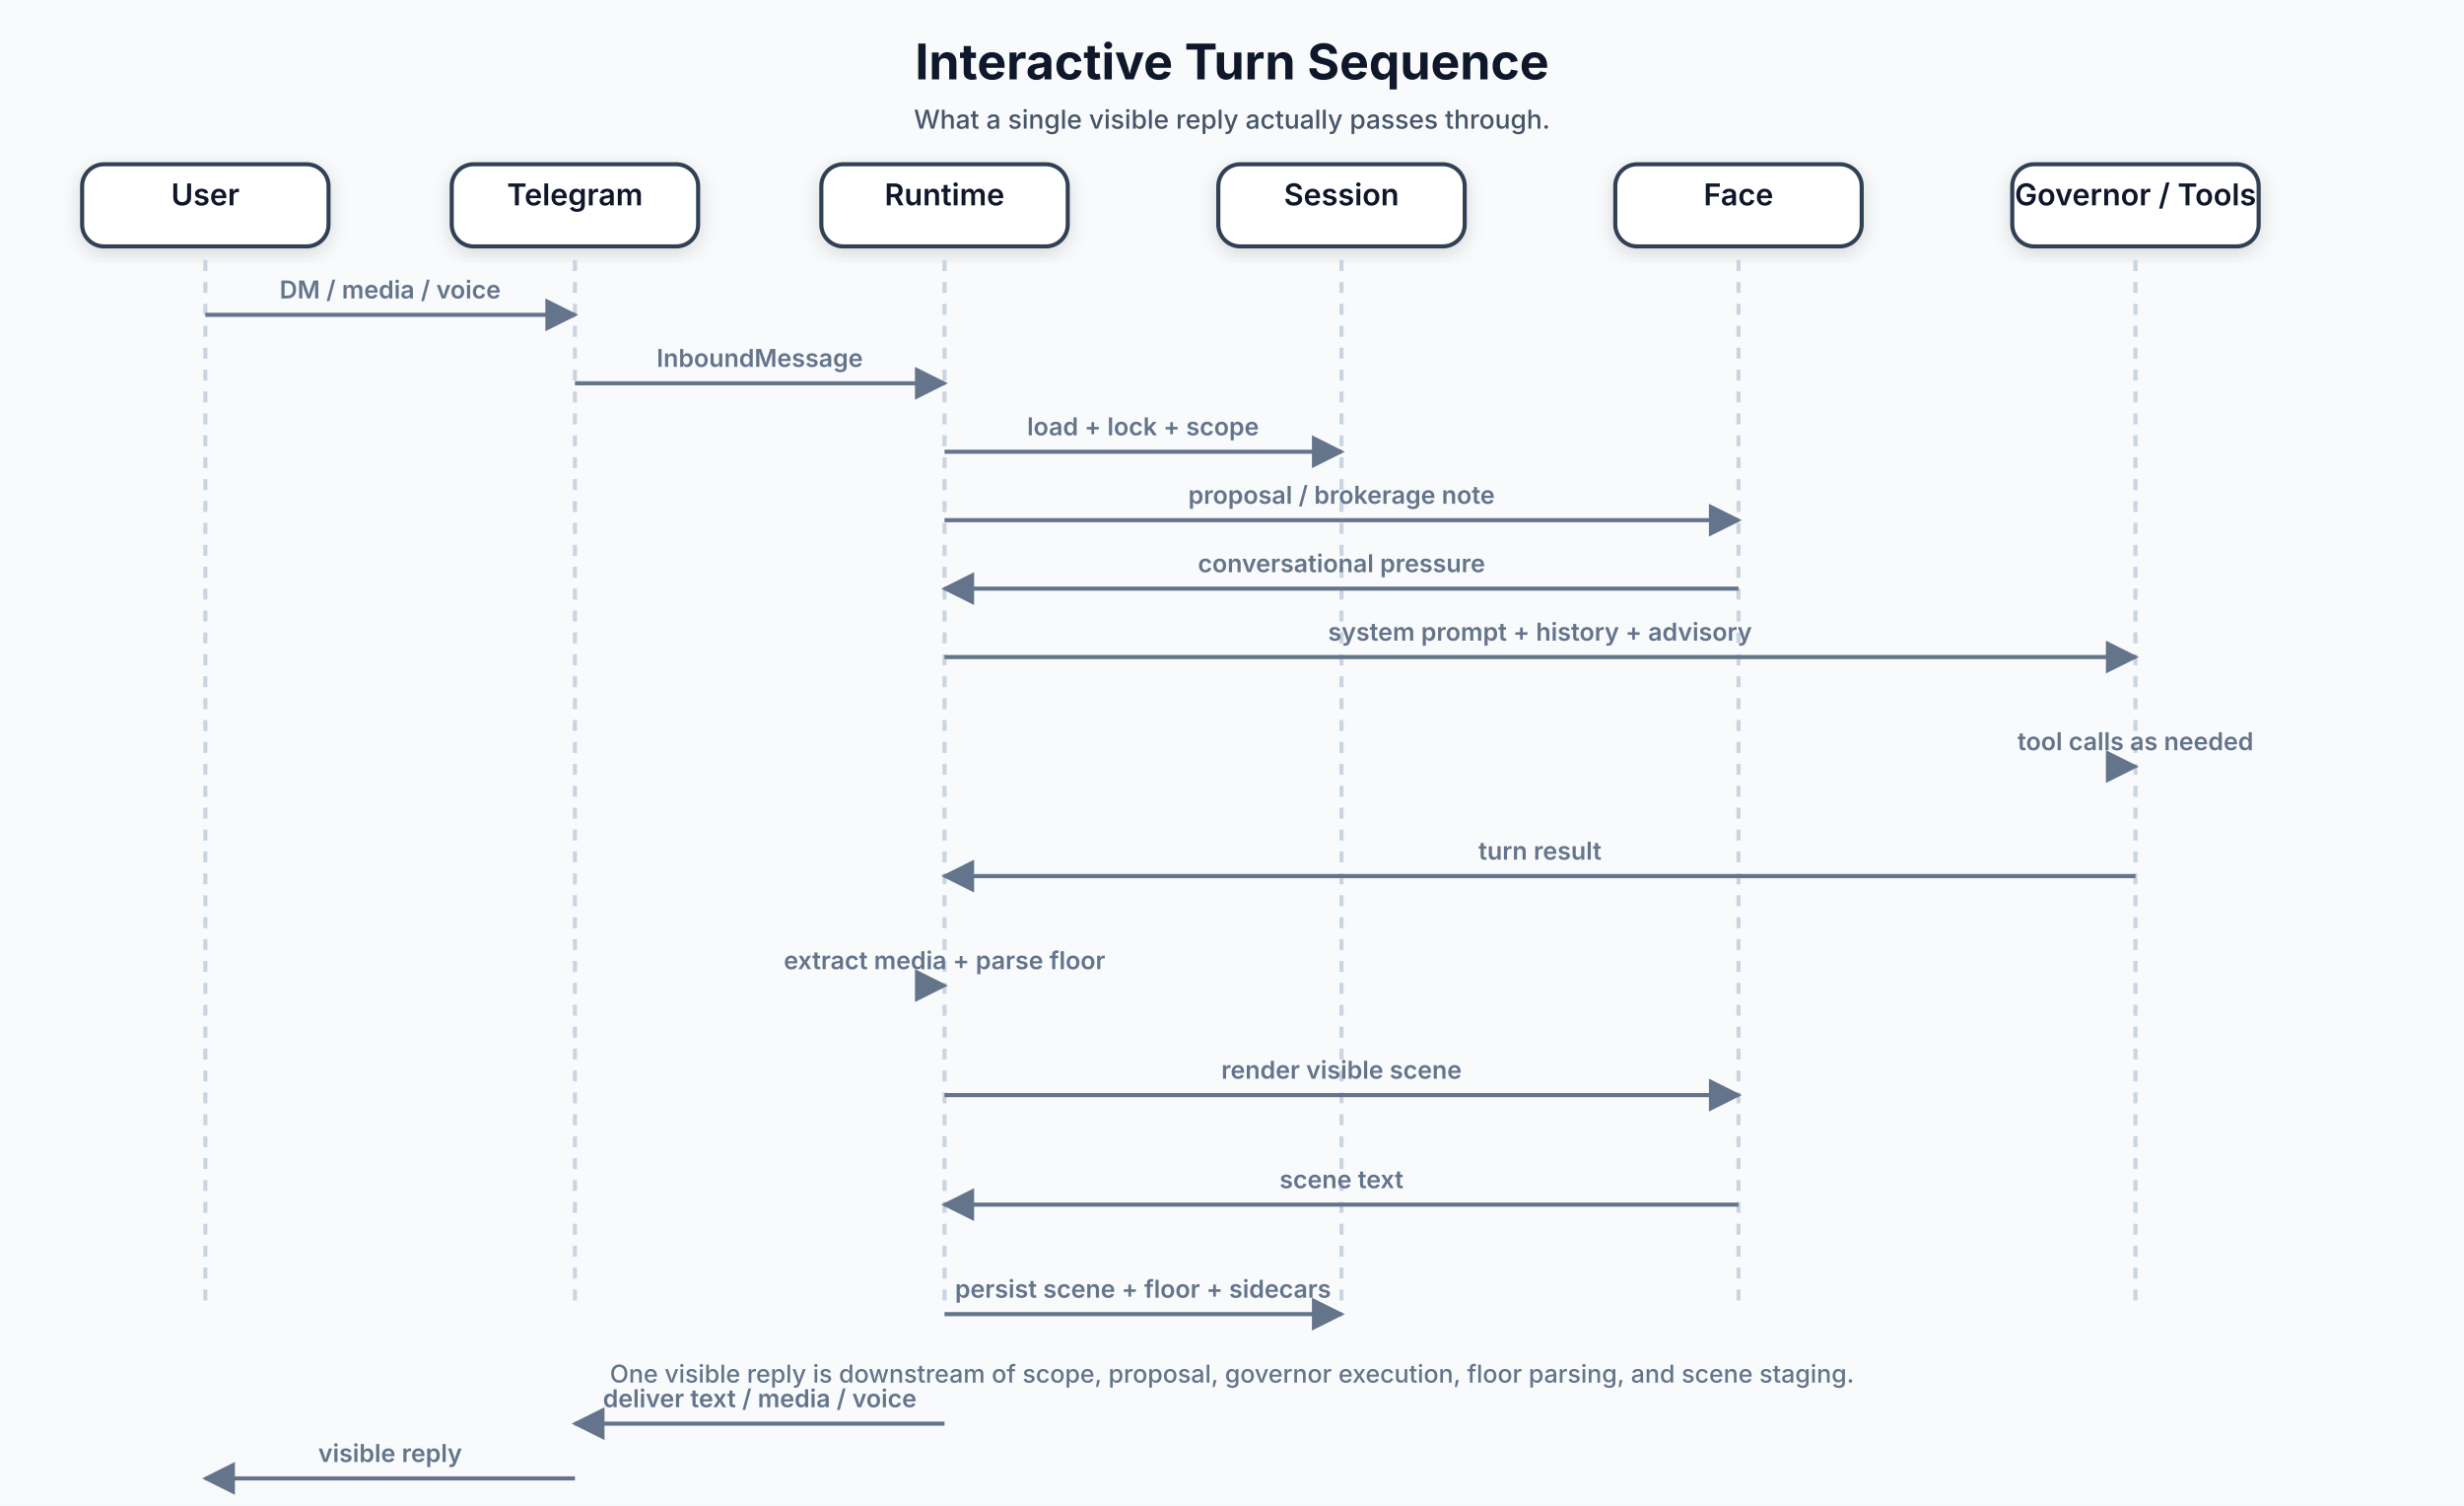
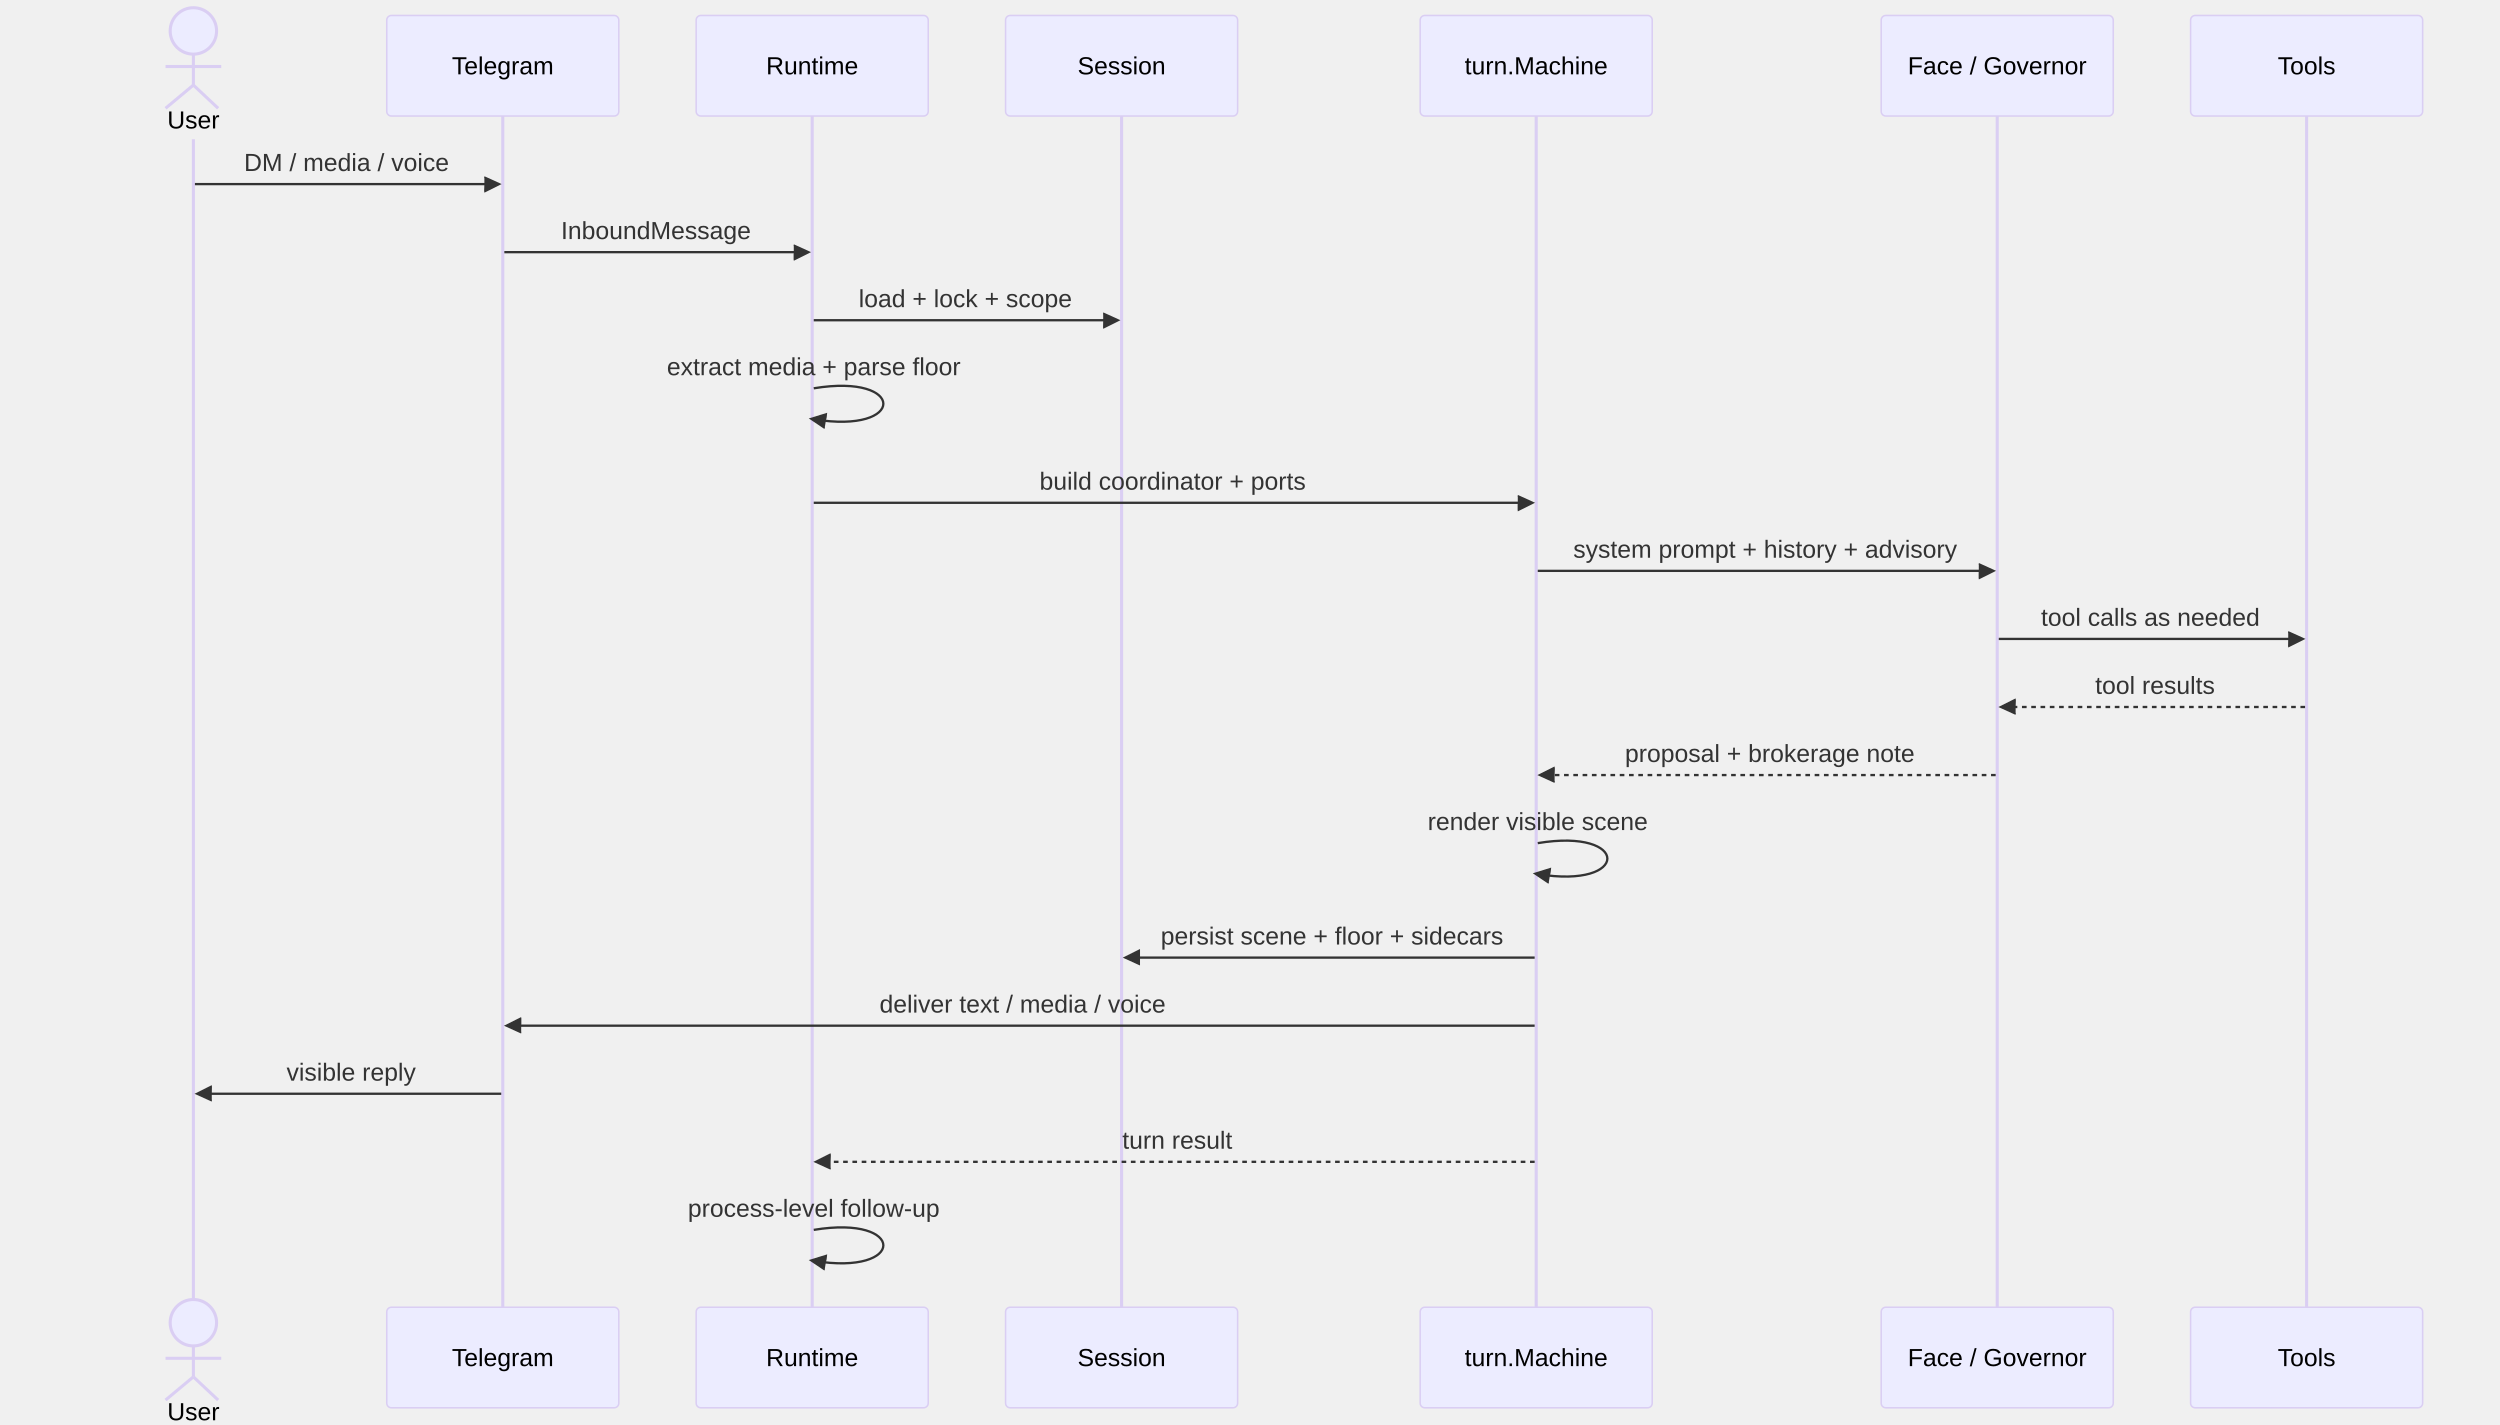
- <svg xmlns="http://www.w3.org/2000/svg" width="1800" height="1100" viewBox="0 0 1800 1100">
+ <svg xmlns="http://www.w3.org/2000/svg" id="my-svg" width="100%" style="max-width: 1616px; background-color: white;" viewBox="-50 -10 1616 921" role="graphics-document document" aria-roledescription="sequence">
+   <g>
+     <rect x="1366" y="835" fill="#eaeaea" stroke="#666" width="150" height="65" name="Tools" rx="3" ry="3" class="actor actor-bottom" />
+     <text x="1441" y="867.5" dominant-baseline="central" alignment-baseline="central" class="actor actor-box" style="text-anchor: middle; font-size: 16px; font-weight: 400;">
+       <tspan x="1441" dy="0">Tools</tspan>
+     </text>
+   </g>
+   <g>
+     <rect x="1166" y="835" fill="#eaeaea" stroke="#666" width="150" height="65" name="Face" rx="3" ry="3" class="actor actor-bottom" />
+     <text x="1241" y="867.5" dominant-baseline="central" alignment-baseline="central" class="actor actor-box" style="text-anchor: middle; font-size: 16px; font-weight: 400;">
+       <tspan x="1241" dy="0">Face / Governor</tspan>
+     </text>
+   </g>
+   <g>
+     <rect x="868" y="835" fill="#eaeaea" stroke="#666" width="150" height="65" name="Turn" rx="3" ry="3" class="actor actor-bottom" />
+     <text x="943" y="867.5" dominant-baseline="central" alignment-baseline="central" class="actor actor-box" style="text-anchor: middle; font-size: 16px; font-weight: 400;">
+       <tspan x="943" dy="0">turn.Machine</tspan>
+     </text>
+   </g>
+   <g>
+     <rect x="600" y="835" fill="#eaeaea" stroke="#666" width="150" height="65" name="Session" rx="3" ry="3" class="actor actor-bottom" />
+     <text x="675" y="867.5" dominant-baseline="central" alignment-baseline="central" class="actor actor-box" style="text-anchor: middle; font-size: 16px; font-weight: 400;">
+       <tspan x="675" dy="0">Session</tspan>
+     </text>
+   </g>
+   <g>
+     <rect x="400" y="835" fill="#eaeaea" stroke="#666" width="150" height="65" name="RT" rx="3" ry="3" class="actor actor-bottom" />
+     <text x="475" y="867.5" dominant-baseline="central" alignment-baseline="central" class="actor actor-box" style="text-anchor: middle; font-size: 16px; font-weight: 400;">
+       <tspan x="475" dy="0">Runtime</tspan>
+     </text>
+   </g>
+   <g>
+     <rect x="200" y="835" fill="#eaeaea" stroke="#666" width="150" height="65" name="TG" rx="3" ry="3" class="actor actor-bottom" />
+     <text x="275" y="867.5" dominant-baseline="central" alignment-baseline="central" class="actor actor-box" style="text-anchor: middle; font-size: 16px; font-weight: 400;">
+       <tspan x="275" dy="0">Telegram</tspan>
+     </text>
+   </g>
+   <g />
+   <g>
+     <line id="actor6" x1="1441" y1="65" x2="1441" y2="835" class="actor-line 200" stroke-width="0.5px" stroke="#999" name="Tools" />
+     <g id="root-6">
+       <rect x="1366" y="0" fill="#eaeaea" stroke="#666" width="150" height="65" name="Tools" rx="3" ry="3" class="actor actor-top" />
+       <text x="1441" y="32.5" dominant-baseline="central" alignment-baseline="central" class="actor actor-box" style="text-anchor: middle; font-size: 16px; font-weight: 400;">
+         <tspan x="1441" dy="0">Tools</tspan>
+       </text>
+     </g>
+   </g>
+   <g>
+     <line id="actor5" x1="1241" y1="65" x2="1241" y2="835" class="actor-line 200" stroke-width="0.5px" stroke="#999" name="Face" />
+     <g id="root-5">
+       <rect x="1166" y="0" fill="#eaeaea" stroke="#666" width="150" height="65" name="Face" rx="3" ry="3" class="actor actor-top" />
+       <text x="1241" y="32.5" dominant-baseline="central" alignment-baseline="central" class="actor actor-box" style="text-anchor: middle; font-size: 16px; font-weight: 400;">
+         <tspan x="1241" dy="0">Face / Governor</tspan>
+       </text>
+     </g>
+   </g>
+   <g>
+     <line id="actor4" x1="943" y1="65" x2="943" y2="835" class="actor-line 200" stroke-width="0.5px" stroke="#999" name="Turn" />
+     <g id="root-4">
+       <rect x="868" y="0" fill="#eaeaea" stroke="#666" width="150" height="65" name="Turn" rx="3" ry="3" class="actor actor-top" />
+       <text x="943" y="32.5" dominant-baseline="central" alignment-baseline="central" class="actor actor-box" style="text-anchor: middle; font-size: 16px; font-weight: 400;">
+         <tspan x="943" dy="0">turn.Machine</tspan>
+       </text>
+     </g>
+   </g>
+   <g>
+     <line id="actor3" x1="675" y1="65" x2="675" y2="835" class="actor-line 200" stroke-width="0.5px" stroke="#999" name="Session" />
+     <g id="root-3">
+       <rect x="600" y="0" fill="#eaeaea" stroke="#666" width="150" height="65" name="Session" rx="3" ry="3" class="actor actor-top" />
+       <text x="675" y="32.5" dominant-baseline="central" alignment-baseline="central" class="actor actor-box" style="text-anchor: middle; font-size: 16px; font-weight: 400;">
+         <tspan x="675" dy="0">Session</tspan>
+       </text>
+     </g>
+   </g>
+   <g>
+     <line id="actor2" x1="475" y1="65" x2="475" y2="835" class="actor-line 200" stroke-width="0.5px" stroke="#999" name="RT" />
+     <g id="root-2">
+       <rect x="400" y="0" fill="#eaeaea" stroke="#666" width="150" height="65" name="RT" rx="3" ry="3" class="actor actor-top" />
+       <text x="475" y="32.5" dominant-baseline="central" alignment-baseline="central" class="actor actor-box" style="text-anchor: middle; font-size: 16px; font-weight: 400;">
+         <tspan x="475" dy="0">Runtime</tspan>
+       </text>
+     </g>
+   </g>
+   <g>
+     <line id="actor1" x1="275" y1="65" x2="275" y2="835" class="actor-line 200" stroke-width="0.5px" stroke="#999" name="TG" />
+     <g id="root-1">
+       <rect x="200" y="0" fill="#eaeaea" stroke="#666" width="150" height="65" name="TG" rx="3" ry="3" class="actor actor-top" />
+       <text x="275" y="32.5" dominant-baseline="central" alignment-baseline="central" class="actor actor-box" style="text-anchor: middle; font-size: 16px; font-weight: 400;">
+         <tspan x="275" dy="0">Telegram</tspan>
+       </text>
+     </g>
+   </g>
+   <g>
+     <line id="actor0" x1="75" y1="80" x2="75" y2="835" class="actor-line 200" stroke-width="0.5px" stroke="#999" name="User" />
+   </g>
+   <style>#my-svg{font-family:"trebuchet ms",verdana,arial,sans-serif;font-size:16px;fill:#333;}@keyframes edge-animation-frame{from{stroke-dashoffset:0;}}@keyframes dash{to{stroke-dashoffset:0;}}#my-svg .edge-animation-slow{stroke-dasharray:9,5!important;stroke-dashoffset:900;animation:dash 50s linear infinite;stroke-linecap:round;}#my-svg .edge-animation-fast{stroke-dasharray:9,5!important;stroke-dashoffset:900;animation:dash 20s linear infinite;stroke-linecap:round;}#my-svg .error-icon{fill:#552222;}#my-svg .error-text{fill:#552222;stroke:#552222;}#my-svg .edge-thickness-normal{stroke-width:1px;}#my-svg .edge-thickness-thick{stroke-width:3.5px;}#my-svg .edge-pattern-solid{stroke-dasharray:0;}#my-svg .edge-thickness-invisible{stroke-width:0;fill:none;}#my-svg .edge-pattern-dashed{stroke-dasharray:3;}#my-svg .edge-pattern-dotted{stroke-dasharray:2;}#my-svg .marker{fill:#333333;stroke:#333333;}#my-svg .marker.cross{stroke:#333333;}#my-svg svg{font-family:"trebuchet ms",verdana,arial,sans-serif;font-size:16px;}#my-svg p{margin:0;}#my-svg .actor{stroke:hsl(259.626, 59.777%, 87.902%);fill:#ECECFF;}#my-svg text.actor&gt;tspan{fill:black;stroke:none;}#my-svg .actor-line{stroke:hsl(259.626, 59.777%, 87.902%);}#my-svg .innerArc{stroke-width:1.5;stroke-dasharray:none;}#my-svg .messageLine0{stroke-width:1.5;stroke-dasharray:none;stroke:#333;}#my-svg .messageLine1{stroke-width:1.5;stroke-dasharray:2,2;stroke:#333;}#my-svg #arrowhead path{fill:#333;stroke:#333;}#my-svg .sequenceNumber{fill:white;}#my-svg #sequencenumber{fill:#333;}#my-svg #crosshead path{fill:#333;stroke:#333;}#my-svg .messageText{fill:#333;stroke:none;}#my-svg .labelBox{stroke:hsl(259.626, 59.777%, 87.902%);fill:#ECECFF;}#my-svg .labelText,#my-svg .labelText&gt;tspan{fill:black;stroke:none;}#my-svg .loopText,#my-svg .loopText&gt;tspan{fill:black;stroke:none;}#my-svg .loopLine{stroke-width:2px;stroke-dasharray:2,2;stroke:hsl(259.626, 59.777%, 87.902%);fill:hsl(259.626, 59.777%, 87.902%);}#my-svg .note{stroke:#aaaa33;fill:#fff5ad;}#my-svg .noteText,#my-svg .noteText&gt;tspan{fill:black;stroke:none;}#my-svg .activation0{fill:#f4f4f4;stroke:#666;}#my-svg .activation1{fill:#f4f4f4;stroke:#666;}#my-svg .activation2{fill:#f4f4f4;stroke:#666;}#my-svg .actorPopupMenu{position:absolute;}#my-svg .actorPopupMenuPanel{position:absolute;fill:#ECECFF;box-shadow:0px 8px 16px 0px rgba(0,0,0,0.2);filter:drop-shadow(3px 5px 2px rgb(0 0 0 / 0.4));}#my-svg .actor-man line{stroke:hsl(259.626, 59.777%, 87.902%);fill:#ECECFF;}#my-svg .actor-man circle,#my-svg line{stroke:hsl(259.626, 59.777%, 87.902%);fill:#ECECFF;stroke-width:2px;}#my-svg :root{--mermaid-font-family:"trebuchet ms",verdana,arial,sans-serif;}</style>
+   <g />
  <defs>
-     <marker id="arrow" viewBox="0 0 10 10" refX="9" refY="5" markerWidth="8" markerHeight="8" orient="auto-start-reverse">
-       <path d="M 0 0 L 10 5 L 0 10 z" fill="#64748b" />
+     <symbol id="computer" width="24" height="24">
+       <path transform="scale(.5)" d="M2 2v13h20v-13h-20zm18 11h-16v-9h16v9zm-10.228 6l.466-1h3.524l.467 1h-4.457zm14.228 3h-24l2-6h2.104l-1.33 4h18.45l-1.297-4h2.073l2 6zm-5-10h-14v-7h14v7z" />
+     </symbol>
+   </defs>
+   <defs>
+     <symbol id="database" fill-rule="evenodd" clip-rule="evenodd">
+       <path transform="scale(.5)" d="M12.258.001l.256.004.255.005.253.008.251.01.249.012.247.015.246.016.242.019.241.02.239.023.236.024.233.027.231.028.229.031.225.032.223.034.22.036.217.038.214.04.211.041.208.043.205.045.201.046.198.048.194.05.191.051.187.053.183.054.18.056.175.057.172.059.168.06.163.061.16.063.155.064.15.066.074.033.073.033.071.034.07.034.069.035.068.035.067.035.066.035.064.036.064.036.062.036.06.036.06.037.058.037.058.037.055.038.055.038.053.038.052.038.051.039.05.039.048.039.047.039.045.04.044.04.043.04.041.04.04.041.039.041.037.041.036.041.034.041.033.042.032.042.03.042.029.042.027.042.026.043.024.043.023.043.021.043.02.043.018.044.017.043.015.044.013.044.012.044.011.045.009.044.007.045.006.045.004.045.002.045.001.045v17l-.001.045-.002.045-.004.045-.006.045-.007.045-.009.044-.011.045-.012.044-.013.044-.015.044-.017.043-.018.044-.02.043-.021.043-.023.043-.024.043-.026.043-.027.042-.029.042-.03.042-.032.042-.033.042-.034.041-.036.041-.037.041-.039.041-.04.041-.041.04-.043.04-.044.04-.045.04-.047.039-.048.039-.05.039-.051.039-.052.038-.053.038-.055.038-.055.038-.058.037-.058.037-.06.037-.06.036-.062.036-.064.036-.064.036-.066.035-.067.035-.068.035-.069.035-.07.034-.071.034-.073.033-.074.033-.15.066-.155.064-.16.063-.163.061-.168.06-.172.059-.175.057-.18.056-.183.054-.187.053-.191.051-.194.05-.198.048-.201.046-.205.045-.208.043-.211.041-.214.04-.217.038-.22.036-.223.034-.225.032-.229.031-.231.028-.233.027-.236.024-.239.023-.241.02-.242.019-.246.016-.247.015-.249.012-.251.01-.253.008-.255.005-.256.004-.258.001-.258-.001-.256-.004-.255-.005-.253-.008-.251-.01-.249-.012-.247-.015-.245-.016-.243-.019-.241-.02-.238-.023-.236-.024-.234-.027-.231-.028-.228-.031-.226-.032-.223-.034-.22-.036-.217-.038-.214-.04-.211-.041-.208-.043-.204-.045-.201-.046-.198-.048-.195-.05-.19-.051-.187-.053-.184-.054-.179-.056-.176-.057-.172-.059-.167-.06-.164-.061-.159-.063-.155-.064-.151-.066-.074-.033-.072-.033-.072-.034-.07-.034-.069-.035-.068-.035-.067-.035-.066-.035-.064-.036-.063-.036-.062-.036-.061-.036-.06-.037-.058-.037-.057-.037-.056-.038-.055-.038-.053-.038-.052-.038-.051-.039-.049-.039-.049-.039-.046-.039-.046-.04-.044-.04-.043-.04-.041-.04-.04-.041-.039-.041-.037-.041-.036-.041-.034-.041-.033-.042-.032-.042-.03-.042-.029-.042-.027-.042-.026-.043-.024-.043-.023-.043-.021-.043-.02-.043-.018-.044-.017-.043-.015-.044-.013-.044-.012-.044-.011-.045-.009-.044-.007-.045-.006-.045-.004-.045-.002-.045-.001-.045v-17l.001-.045.002-.045.004-.045.006-.045.007-.045.009-.044.011-.045.012-.044.013-.044.015-.044.017-.043.018-.044.02-.043.021-.043.023-.043.024-.043.026-.043.027-.042.029-.042.03-.042.032-.042.033-.042.034-.041.036-.041.037-.041.039-.041.04-.041.041-.04.043-.04.044-.04.046-.04.046-.039.049-.039.049-.039.051-.039.052-.038.053-.038.055-.038.056-.038.057-.037.058-.037.06-.037.061-.036.062-.036.063-.036.064-.036.066-.035.067-.035.068-.035.069-.035.07-.034.072-.034.072-.033.074-.033.151-.066.155-.064.159-.063.164-.061.167-.06.172-.059.176-.057.179-.056.184-.054.187-.053.19-.051.195-.05.198-.048.201-.046.204-.045.208-.043.211-.041.214-.04.217-.038.22-.036.223-.034.226-.032.228-.031.231-.028.234-.027.236-.024.238-.023.241-.02.243-.019.245-.016.247-.015.249-.012.251-.01.253-.008.255-.005.256-.004.258-.001.258.001zm-9.258 20.499v.01l.001.021.003.021.004.022.005.021.006.022.007.022.009.023.01.022.011.023.012.023.013.023.015.023.016.024.017.023.018.024.019.024.021.024.022.025.023.024.024.025.052.049.056.05.061.051.066.051.07.051.075.051.079.052.084.052.088.052.092.052.097.052.102.051.105.052.11.052.114.051.119.051.123.051.127.05.131.05.135.05.139.048.144.049.147.047.152.047.155.047.16.045.163.045.167.043.171.043.176.041.178.041.183.039.187.039.19.037.194.035.197.035.202.033.204.031.209.03.212.029.216.027.219.025.222.024.226.021.23.02.233.018.236.016.24.015.243.012.246.01.249.008.253.005.256.004.259.001.26-.001.257-.004.254-.005.25-.008.247-.011.244-.012.241-.014.237-.016.233-.018.231-.021.226-.021.224-.024.22-.026.216-.027.212-.028.21-.031.205-.031.202-.034.198-.034.194-.036.191-.037.187-.039.183-.04.179-.04.175-.042.172-.043.168-.044.163-.045.16-.046.155-.046.152-.047.148-.048.143-.049.139-.049.136-.05.131-.05.126-.05.123-.051.118-.052.114-.051.11-.052.106-.052.101-.052.096-.052.092-.052.088-.053.083-.051.079-.052.074-.052.07-.051.065-.051.06-.051.056-.05.051-.05.023-.024.023-.025.021-.024.02-.024.019-.024.018-.024.017-.024.015-.023.014-.024.013-.023.012-.023.01-.023.01-.022.008-.022.006-.022.006-.022.004-.022.004-.021.001-.021.001-.021v-4.127l-.077.055-.08.053-.083.054-.085.053-.087.052-.09.052-.093.051-.095.05-.097.05-.1.049-.102.049-.105.048-.106.047-.109.047-.111.046-.114.045-.115.045-.118.044-.12.043-.122.042-.124.042-.126.041-.128.04-.13.04-.132.038-.134.038-.135.037-.138.037-.139.035-.142.035-.143.034-.144.033-.147.032-.148.031-.15.03-.151.03-.153.029-.154.027-.156.027-.158.026-.159.025-.161.024-.162.023-.163.022-.165.021-.166.02-.167.019-.169.018-.169.017-.171.016-.173.015-.173.014-.175.013-.175.012-.177.011-.178.01-.179.008-.179.008-.181.006-.182.005-.182.004-.184.003-.184.002h-.37l-.184-.002-.184-.003-.182-.004-.182-.005-.181-.006-.179-.008-.179-.008-.178-.01-.176-.011-.176-.012-.175-.013-.173-.014-.172-.015-.171-.016-.17-.017-.169-.018-.167-.019-.166-.02-.165-.021-.163-.022-.162-.023-.161-.024-.159-.025-.157-.026-.156-.027-.155-.027-.153-.029-.151-.03-.15-.03-.148-.031-.146-.032-.145-.033-.143-.034-.141-.035-.14-.035-.137-.037-.136-.037-.134-.038-.132-.038-.13-.04-.128-.04-.126-.041-.124-.042-.122-.042-.12-.044-.117-.043-.116-.045-.113-.045-.112-.046-.109-.047-.106-.047-.105-.048-.102-.049-.1-.049-.097-.05-.095-.05-.093-.052-.09-.051-.087-.052-.085-.053-.083-.054-.08-.054-.077-.054v4.127zm0-5.654v.011l.001.021.003.021.004.021.005.022.006.022.007.022.009.022.01.022.011.023.012.023.013.023.015.024.016.023.017.024.018.024.019.024.021.024.022.024.023.025.024.024.052.05.056.05.061.05.066.051.07.051.075.052.079.051.084.052.088.052.092.052.097.052.102.052.105.052.11.051.114.051.119.052.123.05.127.051.131.05.135.049.139.049.144.048.147.048.152.047.155.046.16.045.163.045.167.044.171.042.176.042.178.04.183.04.187.038.19.037.194.036.197.034.202.033.204.032.209.03.212.028.216.027.219.025.222.024.226.022.23.02.233.018.236.016.24.014.243.012.246.01.249.008.253.006.256.003.259.001.26-.001.257-.003.254-.006.25-.008.247-.01.244-.012.241-.015.237-.016.233-.018.231-.02.226-.022.224-.024.22-.025.216-.027.212-.029.21-.03.205-.032.202-.033.198-.035.194-.036.191-.037.187-.039.183-.039.179-.041.175-.042.172-.043.168-.044.163-.045.16-.045.155-.047.152-.047.148-.048.143-.048.139-.05.136-.049.131-.05.126-.051.123-.051.118-.051.114-.052.11-.052.106-.052.101-.052.096-.052.092-.052.088-.052.083-.052.079-.052.074-.051.07-.052.065-.051.06-.05.056-.051.051-.049.023-.025.023-.024.021-.025.02-.024.019-.024.018-.024.017-.024.015-.023.014-.023.013-.024.012-.022.01-.023.01-.023.008-.022.006-.022.006-.022.004-.021.004-.022.001-.021.001-.021v-4.139l-.077.054-.08.054-.083.054-.085.052-.087.053-.09.051-.093.051-.095.051-.097.05-.1.049-.102.049-.105.048-.106.047-.109.047-.111.046-.114.045-.115.044-.118.044-.12.044-.122.042-.124.042-.126.041-.128.04-.13.039-.132.039-.134.038-.135.037-.138.036-.139.036-.142.035-.143.033-.144.033-.147.033-.148.031-.15.03-.151.03-.153.028-.154.028-.156.027-.158.026-.159.025-.161.024-.162.023-.163.022-.165.021-.166.02-.167.019-.169.018-.169.017-.171.016-.173.015-.173.014-.175.013-.175.012-.177.011-.178.009-.179.009-.179.007-.181.007-.182.005-.182.004-.184.003-.184.002h-.37l-.184-.002-.184-.003-.182-.004-.182-.005-.181-.007-.179-.007-.179-.009-.178-.009-.176-.011-.176-.012-.175-.013-.173-.014-.172-.015-.171-.016-.17-.017-.169-.018-.167-.019-.166-.02-.165-.021-.163-.022-.162-.023-.161-.024-.159-.025-.157-.026-.156-.027-.155-.028-.153-.028-.151-.03-.15-.03-.148-.031-.146-.033-.145-.033-.143-.033-.141-.035-.14-.036-.137-.036-.136-.037-.134-.038-.132-.039-.13-.039-.128-.04-.126-.041-.124-.042-.122-.043-.12-.043-.117-.044-.116-.044-.113-.046-.112-.046-.109-.046-.106-.047-.105-.048-.102-.049-.1-.049-.097-.05-.095-.051-.093-.051-.09-.051-.087-.053-.085-.052-.083-.054-.08-.054-.077-.054v4.139zm0-5.666v.011l.001.02.003.022.004.021.005.022.006.021.007.022.009.023.01.022.011.023.012.023.013.023.015.023.016.024.017.024.018.023.019.024.021.025.022.024.023.024.024.025.052.05.056.05.061.05.066.051.07.051.075.052.079.051.084.052.088.052.092.052.097.052.102.052.105.051.11.052.114.051.119.051.123.051.127.05.131.05.135.05.139.049.144.048.147.048.152.047.155.046.16.045.163.045.167.043.171.043.176.042.178.04.183.04.187.038.19.037.194.036.197.034.202.033.204.032.209.03.212.028.216.027.219.025.222.024.226.021.23.02.233.018.236.017.24.014.243.012.246.01.249.008.253.006.256.003.259.001.26-.001.257-.003.254-.006.25-.008.247-.01.244-.013.241-.014.237-.016.233-.018.231-.02.226-.022.224-.024.22-.025.216-.027.212-.029.21-.03.205-.032.202-.033.198-.035.194-.036.191-.037.187-.039.183-.039.179-.041.175-.042.172-.043.168-.044.163-.045.16-.045.155-.047.152-.047.148-.048.143-.049.139-.049.136-.049.131-.051.126-.05.123-.051.118-.052.114-.051.11-.052.106-.052.101-.052.096-.052.092-.052.088-.052.083-.052.079-.052.074-.052.07-.051.065-.051.06-.051.056-.05.051-.049.023-.025.023-.025.021-.024.02-.024.019-.024.018-.024.017-.024.015-.023.014-.024.013-.023.012-.023.01-.022.01-.023.008-.022.006-.022.006-.022.004-.022.004-.021.001-.021.001-.021v-4.153l-.077.054-.08.054-.083.053-.085.053-.087.053-.09.051-.093.051-.095.051-.097.05-.1.049-.102.048-.105.048-.106.048-.109.046-.111.046-.114.046-.115.044-.118.044-.12.043-.122.043-.124.042-.126.041-.128.04-.13.039-.132.039-.134.038-.135.037-.138.036-.139.036-.142.034-.143.034-.144.033-.147.032-.148.032-.15.03-.151.03-.153.028-.154.028-.156.027-.158.026-.159.024-.161.024-.162.023-.163.023-.165.021-.166.02-.167.019-.169.018-.169.017-.171.016-.173.015-.173.014-.175.013-.175.012-.177.01-.178.01-.179.009-.179.007-.181.006-.182.006-.182.004-.184.003-.184.001-.185.001-.185-.001-.184-.001-.184-.003-.182-.004-.182-.006-.181-.006-.179-.007-.179-.009-.178-.01-.176-.01-.176-.012-.175-.013-.173-.014-.172-.015-.171-.016-.17-.017-.169-.018-.167-.019-.166-.02-.165-.021-.163-.023-.162-.023-.161-.024-.159-.024-.157-.026-.156-.027-.155-.028-.153-.028-.151-.03-.15-.03-.148-.032-.146-.032-.145-.033-.143-.034-.141-.034-.14-.036-.137-.036-.136-.037-.134-.038-.132-.039-.13-.039-.128-.041-.126-.041-.124-.041-.122-.043-.12-.043-.117-.044-.116-.044-.113-.046-.112-.046-.109-.046-.106-.048-.105-.048-.102-.048-.1-.05-.097-.049-.095-.051-.093-.051-.09-.052-.087-.052-.085-.053-.083-.053-.08-.054-.077-.054v4.153zm8.74-8.179l-.257.004-.254.005-.25.008-.247.011-.244.012-.241.014-.237.016-.233.018-.231.021-.226.022-.224.023-.22.026-.216.027-.212.028-.21.031-.205.032-.202.033-.198.034-.194.036-.191.038-.187.038-.183.04-.179.041-.175.042-.172.043-.168.043-.163.045-.16.046-.155.046-.152.048-.148.048-.143.048-.139.049-.136.05-.131.05-.126.051-.123.051-.118.051-.114.052-.11.052-.106.052-.101.052-.096.052-.092.052-.088.052-.083.052-.079.052-.074.051-.07.052-.065.051-.06.05-.056.05-.051.05-.023.025-.023.024-.021.024-.02.025-.019.024-.018.024-.017.023-.015.024-.014.023-.013.023-.012.023-.01.023-.01.022-.008.022-.006.023-.006.021-.004.022-.004.021-.001.021-.001.021.001.021.001.021.004.021.004.022.006.021.006.023.008.022.01.022.01.023.012.023.013.023.014.023.015.024.017.023.018.024.019.024.02.025.021.024.023.024.023.025.051.05.056.05.06.05.065.051.07.052.074.051.079.052.083.052.088.052.092.052.096.052.101.052.106.052.11.052.114.052.118.051.123.051.126.051.131.05.136.05.139.049.143.048.148.048.152.048.155.046.16.046.163.045.168.043.172.043.175.042.179.041.183.04.187.038.191.038.194.036.198.034.202.033.205.032.21.031.212.028.216.027.22.026.224.023.226.022.231.021.233.018.237.016.241.014.244.012.247.011.25.008.254.005.257.004.26.001.26-.001.257-.004.254-.005.25-.008.247-.011.244-.012.241-.014.237-.016.233-.018.231-.021.226-.022.224-.023.22-.026.216-.027.212-.028.21-.031.205-.032.202-.033.198-.034.194-.036.191-.038.187-.038.183-.04.179-.041.175-.042.172-.043.168-.043.163-.045.16-.046.155-.046.152-.048.148-.048.143-.048.139-.049.136-.05.131-.05.126-.051.123-.051.118-.051.114-.052.11-.052.106-.052.101-.052.096-.052.092-.052.088-.052.083-.052.079-.052.074-.051.07-.052.065-.051.06-.05.056-.05.051-.05.023-.025.023-.024.021-.024.02-.025.019-.024.018-.024.017-.023.015-.024.014-.023.013-.023.012-.023.01-.023.01-.022.008-.022.006-.023.006-.021.004-.022.004-.021.001-.021.001-.021-.001-.021-.001-.021-.004-.021-.004-.022-.006-.021-.006-.023-.008-.022-.01-.022-.01-.023-.012-.023-.013-.023-.014-.023-.015-.024-.017-.023-.018-.024-.019-.024-.02-.025-.021-.024-.023-.024-.023-.025-.051-.05-.056-.05-.06-.05-.065-.051-.07-.052-.074-.051-.079-.052-.083-.052-.088-.052-.092-.052-.096-.052-.101-.052-.106-.052-.11-.052-.114-.052-.118-.051-.123-.051-.126-.051-.131-.05-.136-.05-.139-.049-.143-.048-.148-.048-.152-.048-.155-.046-.16-.046-.163-.045-.168-.043-.172-.043-.175-.042-.179-.041-.183-.04-.187-.038-.191-.038-.194-.036-.198-.034-.202-.033-.205-.032-.21-.031-.212-.028-.216-.027-.22-.026-.224-.023-.226-.022-.231-.021-.233-.018-.237-.016-.241-.014-.244-.012-.247-.011-.25-.008-.254-.005-.257-.004-.26-.001-.26.001z" />
+     </symbol>
+   </defs>
+   <defs>
+     <symbol id="clock" width="24" height="24">
+       <path transform="scale(.5)" d="M12 2c5.514 0 10 4.486 10 10s-4.486 10-10 10-10-4.486-10-10 4.486-10 10-10zm0-2c-6.627 0-12 5.373-12 12s5.373 12 12 12 12-5.373 12-12-5.373-12-12-12zm5.848 12.459c.202.038.202.333.001.372-1.907.361-6.045 1.111-6.547 1.111-.719 0-1.301-.582-1.301-1.301 0-.512.77-5.447 1.125-7.445.034-.192.312-.181.343.014l.985 6.238 5.394 1.011z" />
+     </symbol>
+   </defs>
+   <defs>
+     <marker id="arrowhead" refX="7.9" refY="5" markerUnits="userSpaceOnUse" markerWidth="12" markerHeight="12" orient="auto-start-reverse">
+       <path d="M -1 0 L 10 5 L 0 10 z" />
    </marker>
-     <filter id="shadow" x="-20%" y="-20%" width="140%" height="140%">
-       <feDropShadow dx="0" dy="4" stdDeviation="7" flood-color="#000000" flood-opacity="0.13" />
-     </filter>
  </defs>
-   <rect width="1800" height="1100" fill="#f8fafc" />
-   <text x="900.0" y="58" text-anchor="middle" font-family="Inter,Segoe UI,Arial,sans-serif" font-size="36" font-weight="700" fill="#0f172a">Interactive Turn Sequence</text>
-   <text x="900.0" y="94" text-anchor="middle" font-family="Inter,Segoe UI,Arial,sans-serif" font-size="19" font-weight="500" fill="#475569">What a single visible reply actually passes through.</text>
-   <g filter="url(#shadow)">
-     <rect x="60" y="120" width="180" height="60" rx="16" fill="#ffffff" stroke="#334155" stroke-width="3" />
+   <defs>
+     <marker id="crosshead" markerWidth="15" markerHeight="8" orient="auto" refX="4" refY="4.5">
+       <path fill="none" stroke="#000000" stroke-width="1pt" d="M 1,2 L 6,7 M 6,2 L 1,7" style="stroke-dasharray: 0, 0;" />
+     </marker>
+   </defs>
+   <defs>
+     <marker id="filled-head" refX="15.5" refY="7" markerWidth="20" markerHeight="28" orient="auto">
+       <path d="M 18,7 L9,13 L14,7 L9,1 Z" />
+     </marker>
+   </defs>
+   <defs>
+     <marker id="sequencenumber" refX="15" refY="15" markerWidth="60" markerHeight="40" orient="auto">
+       <circle cx="15" cy="15" r="6" />
+     </marker>
+   </defs>
+   <g class="actor-man actor-top" name="User">
+     <line id="actor-man-torso0" x1="75" y1="25" x2="75" y2="45" />
+     <line id="actor-man-arms0" x1="57" y1="33" x2="93" y2="33" />
+     <line x1="57" y1="60" x2="75" y2="45" />
+     <line x1="75" y1="45" x2="91" y2="60" />
+     <circle cx="75" cy="10" r="15" width="150" height="65" />
+     <text x="75" y="67.5" dominant-baseline="central" alignment-baseline="central" class="actor actor-man" style="text-anchor: middle; font-size: 16px; font-weight: 400;">
+       <tspan x="75" dy="0">User</tspan>
+     </text>
  </g>
-   <text x="150.0" y="150.0" text-anchor="middle" font-family="Inter,Segoe UI,Arial,sans-serif" font-size="22" font-weight="600" fill="#0f172a">
-     <tspan x="150.0" dy="0">User</tspan>
-   </text>
-   <line x1="150" y1="190" x2="150" y2="950" stroke="#cbd5e1" stroke-width="3" stroke-dasharray="8 8" />
-   <g filter="url(#shadow)">
-     <rect x="330" y="120" width="180" height="60" rx="16" fill="#ffffff" stroke="#334155" stroke-width="3" />
+   <text x="174" y="80" text-anchor="middle" dominant-baseline="middle" alignment-baseline="middle" class="messageText" dy="1em" style="font-size: 16px; font-weight: 400;">DM / media / voice</text>
+   <line x1="76" y1="109" x2="271" y2="109" class="messageLine0" stroke-width="2" stroke="none" marker-end="url(#arrowhead)" style="fill: none;" />
+   <text x="374" y="124" text-anchor="middle" dominant-baseline="middle" alignment-baseline="middle" class="messageText" dy="1em" style="font-size: 16px; font-weight: 400;">InboundMessage</text>
+   <line x1="276" y1="153" x2="471" y2="153" class="messageLine0" stroke-width="2" stroke="none" marker-end="url(#arrowhead)" style="fill: none;" />
+   <text x="574" y="168" text-anchor="middle" dominant-baseline="middle" alignment-baseline="middle" class="messageText" dy="1em" style="font-size: 16px; font-weight: 400;">load + lock + scope</text>
+   <line x1="476" y1="197" x2="671" y2="197" class="messageLine0" stroke-width="2" stroke="none" marker-end="url(#arrowhead)" style="fill: none;" />
+   <text x="476" y="212" text-anchor="middle" dominant-baseline="middle" alignment-baseline="middle" class="messageText" dy="1em" style="font-size: 16px; font-weight: 400;">extract media + parse floor</text>
+   <path d="M 476,241 C 536,231 536,271 476,261" class="messageLine0" stroke-width="2" stroke="none" marker-end="url(#arrowhead)" style="fill: none;" />
+   <text x="708" y="286" text-anchor="middle" dominant-baseline="middle" alignment-baseline="middle" class="messageText" dy="1em" style="font-size: 16px; font-weight: 400;">build coordinator + ports</text>
+   <line x1="476" y1="315" x2="939" y2="315" class="messageLine0" stroke-width="2" stroke="none" marker-end="url(#arrowhead)" style="fill: none;" />
+   <text x="1091" y="330" text-anchor="middle" dominant-baseline="middle" alignment-baseline="middle" class="messageText" dy="1em" style="font-size: 16px; font-weight: 400;">system prompt + history + advisory</text>
+   <line x1="944" y1="359" x2="1237" y2="359" class="messageLine0" stroke-width="2" stroke="none" marker-end="url(#arrowhead)" style="fill: none;" />
+   <text x="1340" y="374" text-anchor="middle" dominant-baseline="middle" alignment-baseline="middle" class="messageText" dy="1em" style="font-size: 16px; font-weight: 400;">tool calls as needed</text>
+   <line x1="1242" y1="403" x2="1437" y2="403" class="messageLine0" stroke-width="2" stroke="none" marker-end="url(#arrowhead)" style="fill: none;" />
+   <text x="1343" y="418" text-anchor="middle" dominant-baseline="middle" alignment-baseline="middle" class="messageText" dy="1em" style="font-size: 16px; font-weight: 400;">tool results</text>
+   <line x1="1440" y1="447" x2="1245" y2="447" class="messageLine1" stroke-width="2" stroke="none" marker-end="url(#arrowhead)" style="stroke-dasharray: 3, 3; fill: none;" />
+   <text x="1094" y="462" text-anchor="middle" dominant-baseline="middle" alignment-baseline="middle" class="messageText" dy="1em" style="font-size: 16px; font-weight: 400;">proposal + brokerage note</text>
+   <line x1="1240" y1="491" x2="947" y2="491" class="messageLine1" stroke-width="2" stroke="none" marker-end="url(#arrowhead)" style="stroke-dasharray: 3, 3; fill: none;" />
+   <text x="944" y="506" text-anchor="middle" dominant-baseline="middle" alignment-baseline="middle" class="messageText" dy="1em" style="font-size: 16px; font-weight: 400;">render visible scene</text>
+   <path d="M 944,535 C 1004,525 1004,565 944,555" class="messageLine0" stroke-width="2" stroke="none" marker-end="url(#arrowhead)" style="fill: none;" />
+   <text x="811" y="580" text-anchor="middle" dominant-baseline="middle" alignment-baseline="middle" class="messageText" dy="1em" style="font-size: 16px; font-weight: 400;">persist scene + floor + sidecars</text>
+   <line x1="942" y1="609" x2="679" y2="609" class="messageLine0" stroke-width="2" stroke="none" marker-end="url(#arrowhead)" style="fill: none;" />
+   <text x="611" y="624" text-anchor="middle" dominant-baseline="middle" alignment-baseline="middle" class="messageText" dy="1em" style="font-size: 16px; font-weight: 400;">deliver text / media / voice</text>
+   <line x1="942" y1="653" x2="279" y2="653" class="messageLine0" stroke-width="2" stroke="none" marker-end="url(#arrowhead)" style="fill: none;" />
+   <text x="177" y="668" text-anchor="middle" dominant-baseline="middle" alignment-baseline="middle" class="messageText" dy="1em" style="font-size: 16px; font-weight: 400;">visible reply</text>
+   <line x1="274" y1="697" x2="79" y2="697" class="messageLine0" stroke-width="2" stroke="none" marker-end="url(#arrowhead)" style="fill: none;" />
+   <text x="711" y="712" text-anchor="middle" dominant-baseline="middle" alignment-baseline="middle" class="messageText" dy="1em" style="font-size: 16px; font-weight: 400;">turn result</text>
+   <line x1="942" y1="741" x2="479" y2="741" class="messageLine1" stroke-width="2" stroke="none" marker-end="url(#arrowhead)" style="stroke-dasharray: 3, 3; fill: none;" />
+   <text x="476" y="756" text-anchor="middle" dominant-baseline="middle" alignment-baseline="middle" class="messageText" dy="1em" style="font-size: 16px; font-weight: 400;">process-level follow-up</text>
+   <path d="M 476,785 C 536,775 536,815 476,805" class="messageLine0" stroke-width="2" stroke="none" marker-end="url(#arrowhead)" style="fill: none;" />
+   <g class="actor-man actor-bottom" name="User">
+     <line id="actor-man-torso6" x1="75" y1="860" x2="75" y2="880" />
+     <line id="actor-man-arms6" x1="57" y1="868" x2="93" y2="868" />
+     <line x1="57" y1="895" x2="75" y2="880" />
+     <line x1="75" y1="880" x2="91" y2="895" />
+     <circle cx="75" cy="845" r="15" width="150" height="65" />
+     <text x="75" y="902.5" dominant-baseline="central" alignment-baseline="central" class="actor actor-man" style="text-anchor: middle; font-size: 16px; font-weight: 400;">
+       <tspan x="75" dy="0">User</tspan>
+     </text>
  </g>
-   <text x="420.0" y="150.0" text-anchor="middle" font-family="Inter,Segoe UI,Arial,sans-serif" font-size="22" font-weight="600" fill="#0f172a">
-     <tspan x="420.0" dy="0">Telegram</tspan>
-   </text>
-   <line x1="420" y1="190" x2="420" y2="950" stroke="#cbd5e1" stroke-width="3" stroke-dasharray="8 8" />
-   <g filter="url(#shadow)">
-     <rect x="600" y="120" width="180" height="60" rx="16" fill="#ffffff" stroke="#334155" stroke-width="3" />
-   </g>
-   <text x="690.0" y="150.0" text-anchor="middle" font-family="Inter,Segoe UI,Arial,sans-serif" font-size="22" font-weight="600" fill="#0f172a">
-     <tspan x="690.0" dy="0">Runtime</tspan>
-   </text>
-   <line x1="690" y1="190" x2="690" y2="950" stroke="#cbd5e1" stroke-width="3" stroke-dasharray="8 8" />
-   <g filter="url(#shadow)">
-     <rect x="890" y="120" width="180" height="60" rx="16" fill="#ffffff" stroke="#334155" stroke-width="3" />
-   </g>
-   <text x="980.0" y="150.0" text-anchor="middle" font-family="Inter,Segoe UI,Arial,sans-serif" font-size="22" font-weight="600" fill="#0f172a">
-     <tspan x="980.0" dy="0">Session</tspan>
-   </text>
-   <line x1="980" y1="190" x2="980" y2="950" stroke="#cbd5e1" stroke-width="3" stroke-dasharray="8 8" />
-   <g filter="url(#shadow)">
-     <rect x="1180" y="120" width="180" height="60" rx="16" fill="#ffffff" stroke="#334155" stroke-width="3" />
-   </g>
-   <text x="1270.0" y="150.0" text-anchor="middle" font-family="Inter,Segoe UI,Arial,sans-serif" font-size="22" font-weight="600" fill="#0f172a">
-     <tspan x="1270.0" dy="0">Face</tspan>
-   </text>
-   <line x1="1270" y1="190" x2="1270" y2="950" stroke="#cbd5e1" stroke-width="3" stroke-dasharray="8 8" />
-   <g filter="url(#shadow)">
-     <rect x="1470" y="120" width="180" height="60" rx="16" fill="#ffffff" stroke="#334155" stroke-width="3" />
-   </g>
-   <text x="1560.0" y="150.0" text-anchor="middle" font-family="Inter,Segoe UI,Arial,sans-serif" font-size="22" font-weight="600" fill="#0f172a">
-     <tspan x="1560.0" dy="0">Governor / Tools</tspan>
-   </text>
-   <line x1="1560" y1="190" x2="1560" y2="950" stroke="#cbd5e1" stroke-width="3" stroke-dasharray="8 8" />
-   <line x1="150" y1="230" x2="420" y2="230" stroke="#64748b" stroke-width="3" marker-end="url(#arrow)" />
-   <text x="285.0" y="218.0" text-anchor="middle" font-family="Inter,Segoe UI,Arial,sans-serif" font-size="18" font-weight="600" fill="#64748b">
-     <tspan x="285.0" dy="0">DM / media / voice</tspan>
-   </text>
-   <line x1="420" y1="280" x2="690" y2="280" stroke="#64748b" stroke-width="3" marker-end="url(#arrow)" />
-   <text x="555.0" y="268.0" text-anchor="middle" font-family="Inter,Segoe UI,Arial,sans-serif" font-size="18" font-weight="600" fill="#64748b">
-     <tspan x="555.0" dy="0">InboundMessage</tspan>
-   </text>
-   <line x1="690" y1="330" x2="980" y2="330" stroke="#64748b" stroke-width="3" marker-end="url(#arrow)" />
-   <text x="835.0" y="318.0" text-anchor="middle" font-family="Inter,Segoe UI,Arial,sans-serif" font-size="18" font-weight="600" fill="#64748b">
-     <tspan x="835.0" dy="0">load + lock + scope</tspan>
-   </text>
-   <line x1="690" y1="380" x2="1270" y2="380" stroke="#64748b" stroke-width="3" marker-end="url(#arrow)" />
-   <text x="980.0" y="368.0" text-anchor="middle" font-family="Inter,Segoe UI,Arial,sans-serif" font-size="18" font-weight="600" fill="#64748b">
-     <tspan x="980.0" dy="0">proposal / brokerage note</tspan>
-   </text>
-   <line x1="1270" y1="430" x2="690" y2="430" stroke="#64748b" stroke-width="3" marker-end="url(#arrow)" />
-   <text x="980.0" y="418.0" text-anchor="middle" font-family="Inter,Segoe UI,Arial,sans-serif" font-size="18" font-weight="600" fill="#64748b">
-     <tspan x="980.0" dy="0">conversational pressure</tspan>
-   </text>
-   <line x1="690" y1="480" x2="1560" y2="480" stroke="#64748b" stroke-width="3" marker-end="url(#arrow)" />
-   <text x="1125.0" y="468.0" text-anchor="middle" font-family="Inter,Segoe UI,Arial,sans-serif" font-size="18" font-weight="600" fill="#64748b">
-     <tspan x="1125.0" dy="0">system prompt + history + advisory</tspan>
-   </text>
-   <line x1="1560" y1="560" x2="1560" y2="560" stroke="#64748b" stroke-width="3" marker-end="url(#arrow)" stroke-dasharray="10 8" />
-   <text x="1560.0" y="548.0" text-anchor="middle" font-family="Inter,Segoe UI,Arial,sans-serif" font-size="18" font-weight="600" fill="#64748b">
-     <tspan x="1560.0" dy="0">tool calls as needed</tspan>
-   </text>
-   <line x1="1560" y1="640" x2="690" y2="640" stroke="#64748b" stroke-width="3" marker-end="url(#arrow)" />
-   <text x="1125.0" y="628.0" text-anchor="middle" font-family="Inter,Segoe UI,Arial,sans-serif" font-size="18" font-weight="600" fill="#64748b">
-     <tspan x="1125.0" dy="0">turn result</tspan>
-   </text>
-   <line x1="690" y1="720" x2="690" y2="720" stroke="#64748b" stroke-width="3" marker-end="url(#arrow)" stroke-dasharray="10 8" />
-   <text x="690.0" y="708.0" text-anchor="middle" font-family="Inter,Segoe UI,Arial,sans-serif" font-size="18" font-weight="600" fill="#64748b">
-     <tspan x="690.0" dy="0">extract media + parse floor</tspan>
-   </text>
-   <line x1="690" y1="800" x2="1270" y2="800" stroke="#64748b" stroke-width="3" marker-end="url(#arrow)" />
-   <text x="980.0" y="788.0" text-anchor="middle" font-family="Inter,Segoe UI,Arial,sans-serif" font-size="18" font-weight="600" fill="#64748b">
-     <tspan x="980.0" dy="0">render visible scene</tspan>
-   </text>
-   <line x1="1270" y1="880" x2="690" y2="880" stroke="#64748b" stroke-width="3" marker-end="url(#arrow)" />
-   <text x="980.0" y="868.0" text-anchor="middle" font-family="Inter,Segoe UI,Arial,sans-serif" font-size="18" font-weight="600" fill="#64748b">
-     <tspan x="980.0" dy="0">scene text</tspan>
-   </text>
-   <line x1="690" y1="960" x2="980" y2="960" stroke="#64748b" stroke-width="3" marker-end="url(#arrow)" />
-   <text x="835.0" y="948.0" text-anchor="middle" font-family="Inter,Segoe UI,Arial,sans-serif" font-size="18" font-weight="600" fill="#64748b">
-     <tspan x="835.0" dy="0">persist scene + floor + sidecars</tspan>
-   </text>
-   <line x1="690" y1="1040" x2="420" y2="1040" stroke="#64748b" stroke-width="3" marker-end="url(#arrow)" />
-   <text x="555.0" y="1028.0" text-anchor="middle" font-family="Inter,Segoe UI,Arial,sans-serif" font-size="18" font-weight="600" fill="#64748b">
-     <tspan x="555.0" dy="0">deliver text / media / voice</tspan>
-   </text>
-   <line x1="420" y1="1080" x2="150" y2="1080" stroke="#64748b" stroke-width="3" marker-end="url(#arrow)" />
-   <text x="285.0" y="1068.0" text-anchor="middle" font-family="Inter,Segoe UI,Arial,sans-serif" font-size="18" font-weight="600" fill="#64748b">
-     <tspan x="285.0" dy="0">visible reply</tspan>
-   </text>
-   <text x="900" y="1010" text-anchor="middle" font-family="Inter,Segoe UI,Arial,sans-serif" font-size="18" font-weight="500" fill="#64748b">
-     <tspan x="900" dy="0">One visible reply is downstream of scope, proposal, governor execution, floor parsing, and scene staging.</tspan>
-   </text>
</svg>
